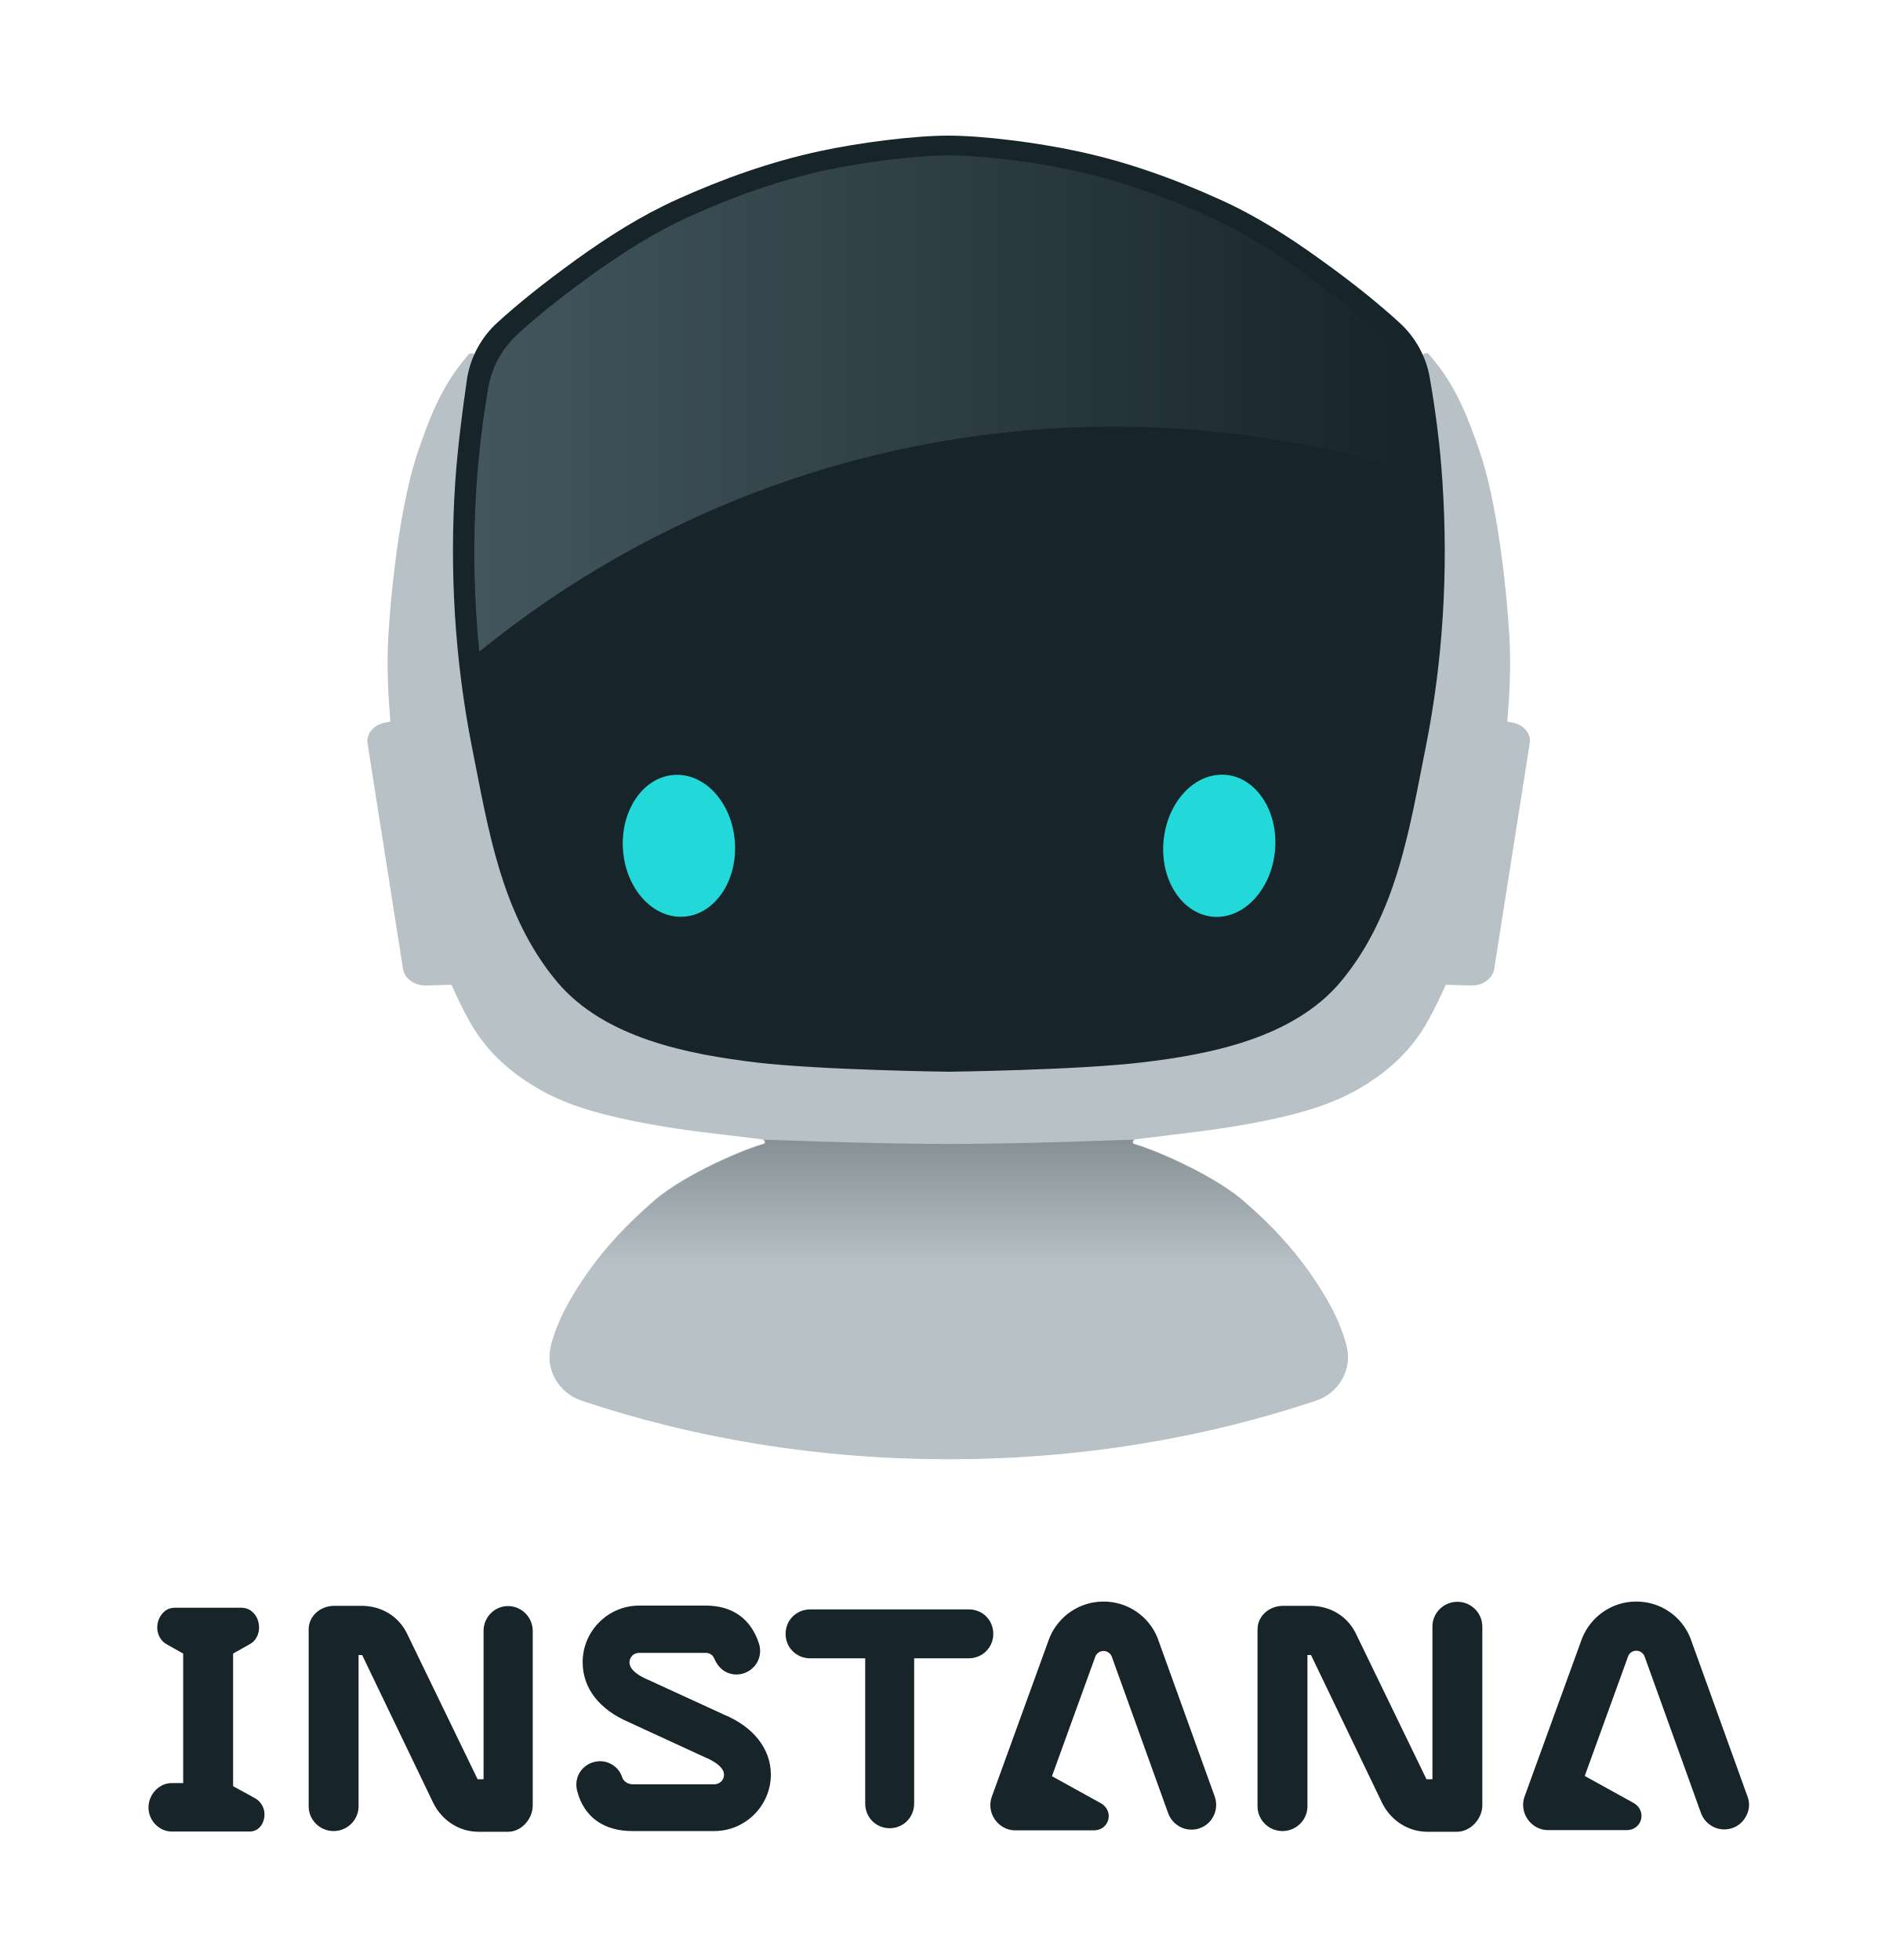
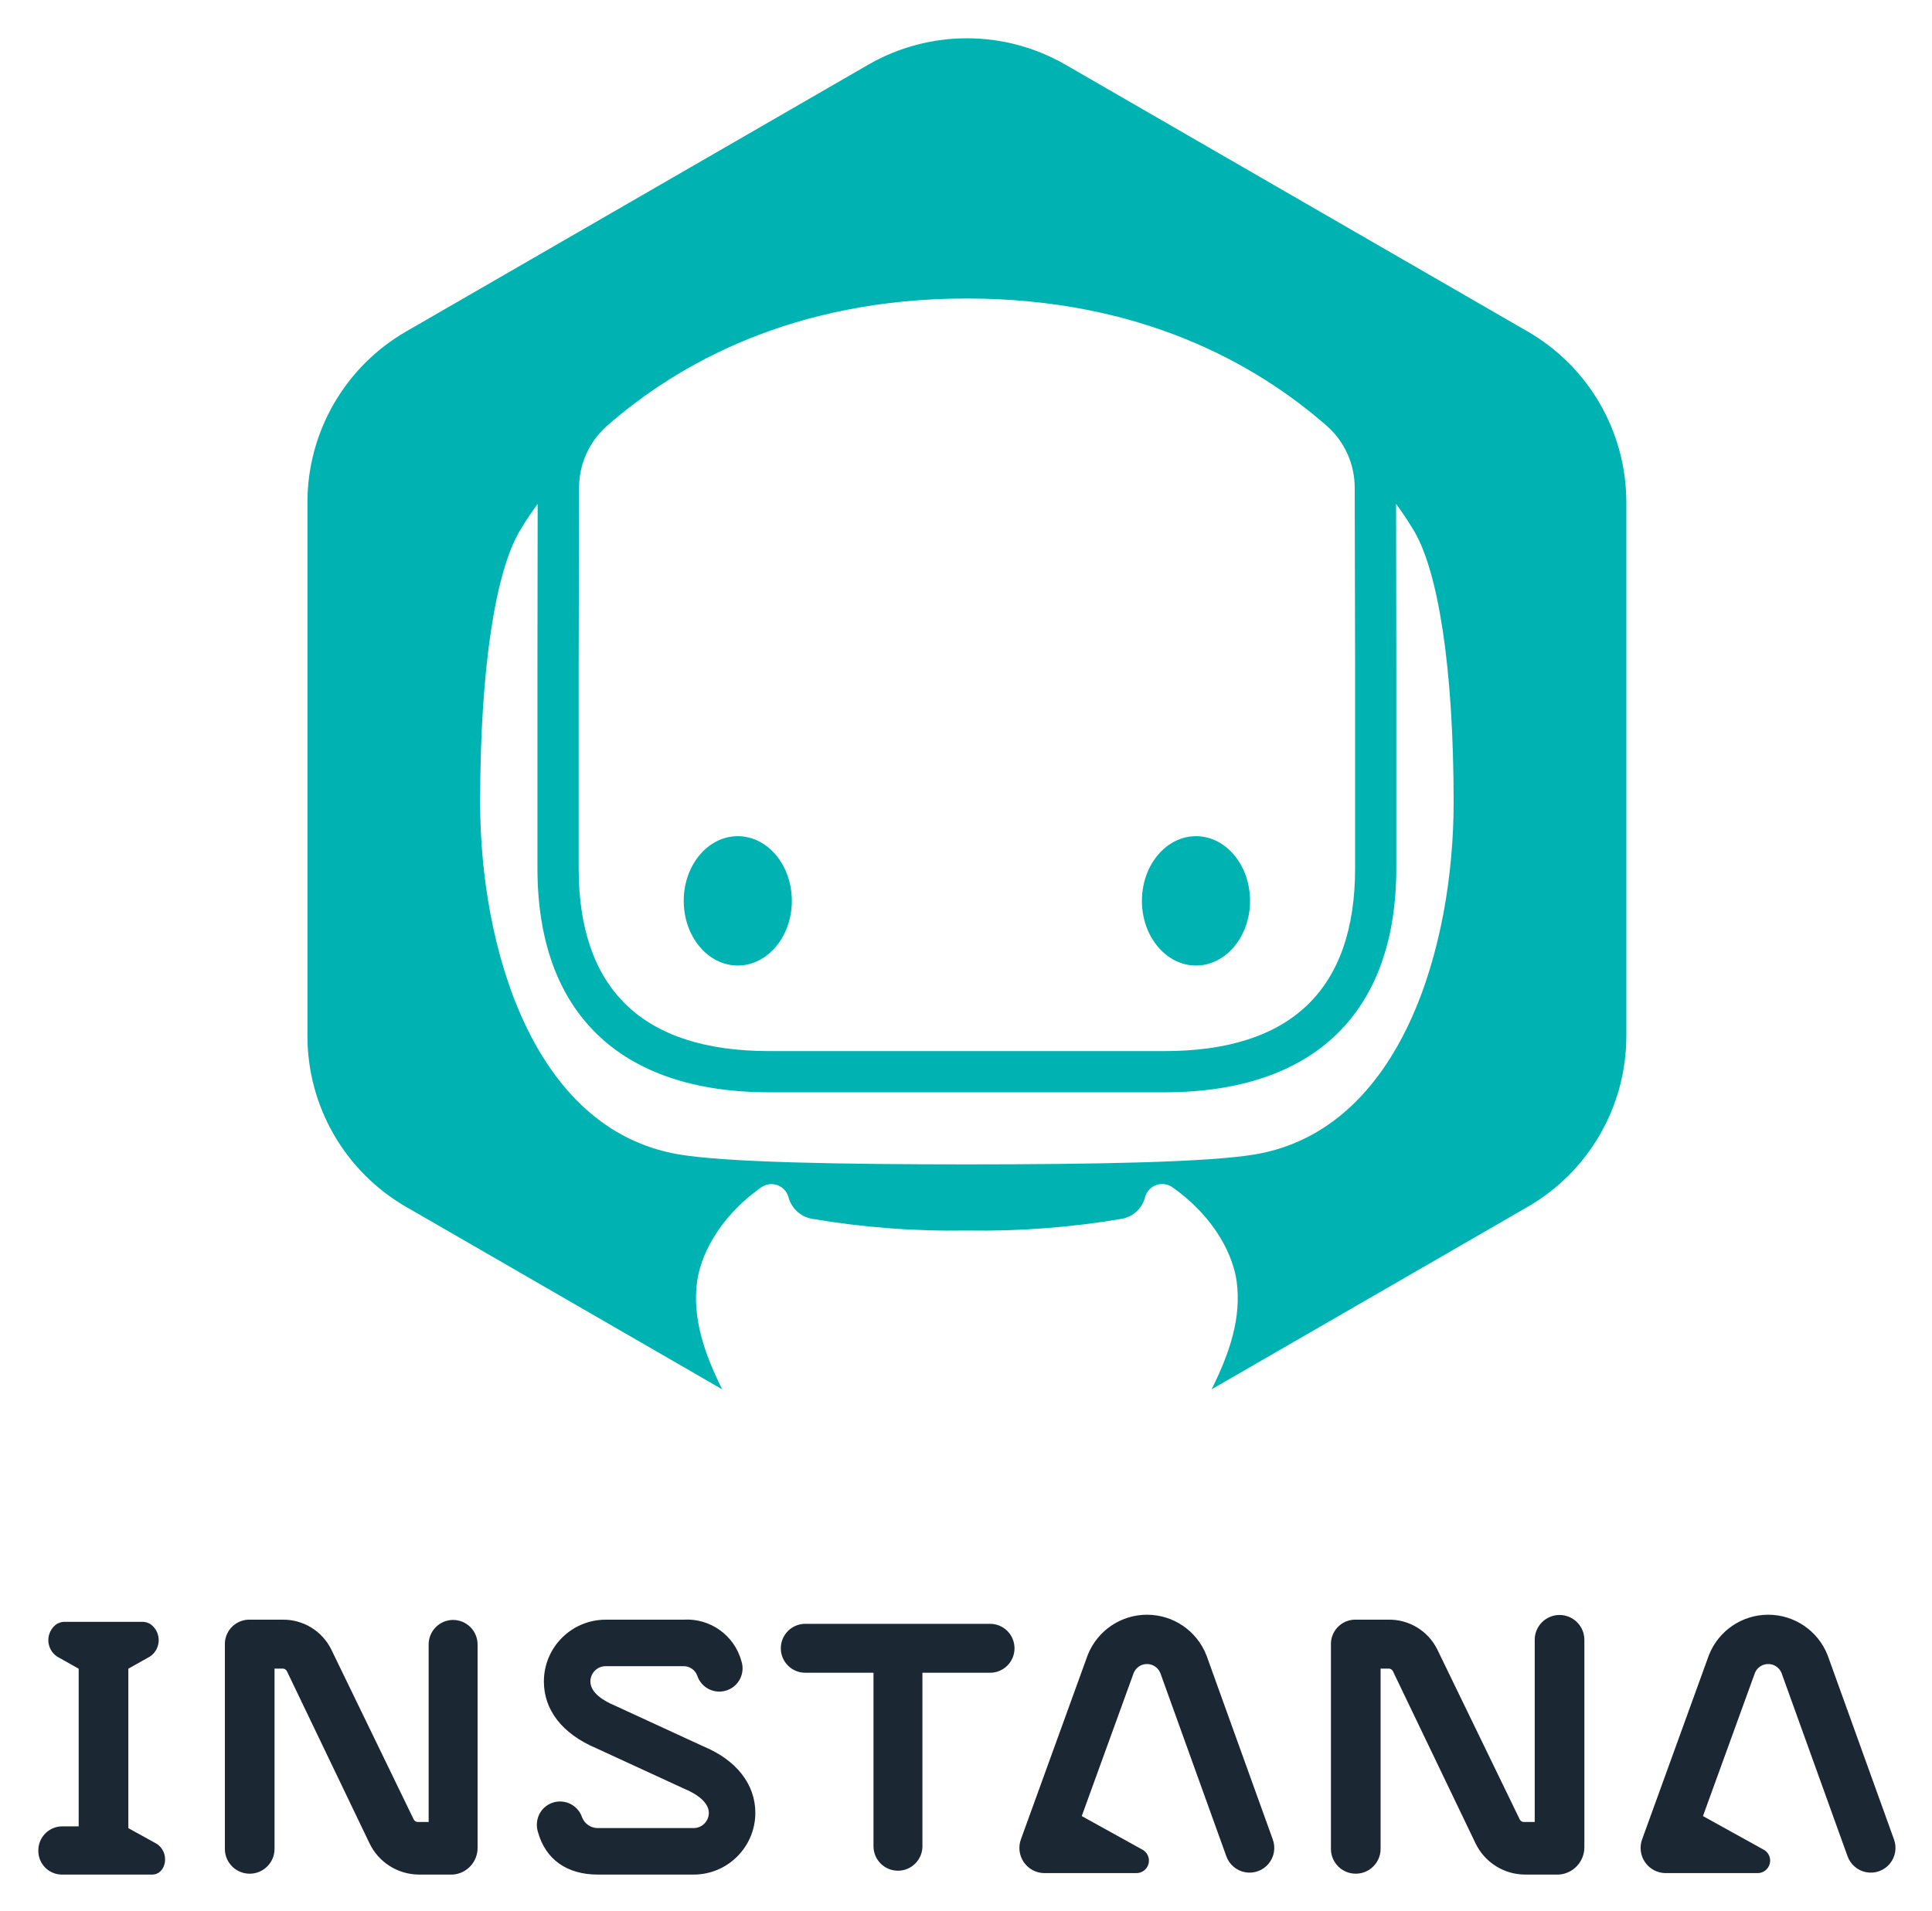
- <svg xmlns="http://www.w3.org/2000/svg" version="1.1" id="Layer_1" x="0px" y="0px" width="799.46px" height="824.959px" viewBox="0 0 799.46 824.959" enable-background="new 0 0 799.46 824.959" xml:space="preserve">
-   <path fill="#B7C1C6" d="M636.79,304.189l-2.5-0.5c0.899-10.2,1.399-20.8,1.1-30.9c-0.3-10.8-3.6-55.8-12.6-82.4  c-4.5-13.2-9.301-25.9-18.2-37.3c-1-1.2-2-2.5-3.101-3.8c-1.1-1.4-3.399-0.3-3,1.5c11.5,49.5,11,104.7,2.9,154  c-5.3,32.1-12.8,69.5-29.6,97c-18.601,30.399-52.801,37.5-83.7,42.2c-29.3,4.5-88.8,5.099-88.8,5.099s-59.6-0.699-88.8-5.099  c-30.8-4.7-65.1-11.801-83.7-42.2c-16.8-27.5-24.3-65-29.6-97c-8.1-49.2-8.6-104.4,2.9-154c0.4-1.7-1.8-2.8-3-1.5  c-1.1,1.3-2.1,2.6-3.1,3.8c-8.9,11.4-13.7,24-18.2,37.3c-9,26.5-12.3,71.6-12.6,82.4c-0.3,10.1,0.2,20.7,1.1,30.9l-2.5,0.5  c-4.7,1-7.8,4.8-7.1,8.9l14.9,94.7c0.6,4.1,4.8,7.1,9.6,7l10.8-0.3c2.3,5.2,4.8,10.4,7.6,15.4c6.7,12,16.3,20.9,28,27.8  c11.2,6.7,23.5,10.301,36.1,13.101c14.7,3.299,29.6,5.299,44.6,7c3.9,0.5,10.6,1.299,14.7,1.799c1,0.101,1.2,1.5,0.2,1.801  c-11.7,3.4-36.6,14.9-47.4,25.199c-10,8.801-19.1,18.401-26.7,29.301c-6.5,9.4-12.4,19.3-15.3,30.601v0.199  c-2.4,9.601,3.3,19.399,12.7,22.601c47.4,15.899,99.7,24.7,154.7,24.7c54.999,0,107.199-8.801,154.699-24.7  c9.4-3.201,15.1-13,12.7-22.601v-0.199c-2.9-11.301-8.7-21.101-15.3-30.601c-7.601-10.899-16.7-20.6-26.7-29.301  c-10.9-10.299-35.8-21.799-47.4-25.199c-0.899-0.301-0.7-1.7,0.2-1.801c4.1-0.5,10.8-1.299,14.7-1.799c15-1.8,29.9-3.701,44.6-7  c12.601-2.8,24.9-6.4,36.101-13.101c11.699-6.899,21.3-15.8,28-27.8c2.8-5,5.3-10.2,7.6-15.4l10.8,0.3c4.8,0.1,8.9-2.9,9.601-7  l14.899-94.7C644.489,308.989,641.39,305.189,636.79,304.189" />
-   <linearGradient id="SVGID_1_" gradientUnits="userSpaceOnUse" x1="399.29" y1="614.188" x2="399.29" y2="479.715">
-     <stop offset="0.602" style="stop-color:#B7C1C6" />
-     <stop offset="1" style="stop-color:#869196" />
-   </linearGradient>
-   <path fill="url(#SVGID_1_)" d="M566.689,566.688c-2.899-11.3-8.7-21.1-15.3-30.6c-7.6-10.9-16.7-20.601-26.7-29.3  c-10.899-10.301-35.8-21.801-47.399-25.2c-0.9-0.3-0.7-1.7,0.199-1.8c4.101-0.5-40.8,1.699-78.199,1.699  c-37.4,0-82.3-2.199-78.2-1.699c1,0.1,1.2,1.5,0.2,1.8c-11.7,3.399-36.6,14.899-47.4,25.2c-10,8.8-19.1,18.399-26.7,29.3  c-6.5,9.399-12.4,19.3-15.3,30.6v0.2c-2.4,9.6,3.3,19.4,12.7,22.6c47.4,15.9,99.7,24.7,154.7,24.7c55,0,107.199-8.8,154.699-24.7  c9.4-3.199,15.101-13,12.7-22.6V566.688z" />
-   <path fill="#172429" d="M191.59,202.689c-2.5,37.6-0.2,75.3,7.1,112.2c6.8,34.1,12.2,70.1,35.6,98.2c20,23.999,55.7,30.7,84,34.1  c26.8,3.2,81,3.899,81,3.899s54.199-0.699,81-3.899c28.399-3.3,64-10.101,84-34.1c23.399-28.1,28.8-64.1,35.6-98.2  c7.4-36.9,9.6-74.6,7.1-112.2c-0.899-14.4-2.8-29.2-5.3-43.6c-1.5-9-6.1-17.2-12.8-23.3c-8.2-7.5-18.9-16.3-33.3-26.6  c-13.3-9.6-27.101-18.4-42.2-25.2c-19.4-8.8-39.4-16-60.3-20.4c-16.2-3.5-39.2-6.5-54-6.5s-37.7,3-54,6.5  c-20.9,4.5-40.8,11.6-60.3,20.4c-15,6.8-28.9,15.6-42.2,25.2c-14.4,10.4-25.1,19.1-33.3,26.6c-6.7,6.1-11.2,14.3-12.7,23.3  C194.49,173.589,192.59,188.289,191.59,202.689" />
-   <path fill="#22D8D8" d="M283.618,326.171c13.002-0.909,24.477,11.709,25.628,28.183c1.151,16.474-8.456,30.565-21.459,31.474  c-13.002,0.908-24.477-11.71-25.628-28.183C261.008,341.171,270.615,327.08,283.618,326.171" />
-   <path fill="#22D8D8" d="M510.79,385.889c13,0.8,24.5-11.9,25.8-28.4s-8.3-30.6-21.2-31.4c-13-0.8-24.5,11.9-25.8,28.4  S497.89,384.989,510.79,385.889" />
-   <linearGradient id="SVGID_2_" gradientUnits="userSpaceOnUse" x1="199.602" y1="169.839" x2="597.89" y2="169.839">
-     <stop offset="0" style="stop-color:#43565E" />
-     <stop offset="1" style="stop-color:#172429" />
-   </linearGradient>
-   <path fill="url(#SVGID_2_)" d="M347.689,71.589c-20,4.3-39.101,11.2-57.7,19.6c-14.4,6.5-27.6,15-40.4,24.099  c-13.8,9.901-24.1,18.301-31.901,25.501c-6.399,5.9-10.699,13.7-12.199,22.3c-2.4,13.9-4.1,28-5,41.8c-1.5,23.2-1.1,46.4,1.2,69.4  c72.8-59.2,165.8-94.7,267.101-94.7c45,0,88.399,7,129.1,20c-1-12.1-2.599-24.4-4.6-36.5c-1.499-8.6-5.802-16.4-12.199-22.3  c-7.902-7.2-18.102-15.6-31.901-25.501c-12.8-9.198-26-17.599-40.398-24.099c-18.602-8.4-37.701-15.3-57.701-19.6  c-15.5-3.3-37.601-6.2-51.7-6.2C385.29,65.389,363.189,68.289,347.689,71.589" />
-   <path fill="#172429" d="M735.39,756.188l-23.9-66.3l-0.1-0.301c-3.7-9.399-12.7-15.5-22.8-15.5c-10.101,0-19,6.101-22.8,15.401  l-24.2,66.599c-0.7,1.901-0.8,3.901-0.4,5.801c1.101,4.9,5.4,8.4,10.2,8.4h33.2c2.899,0,5.3-1.8,6-4.5  c0.7-2.701-0.601-5.5-3.101-6.9l-20.6-11.399l18.3-50.5c0.601-1.401,1.9-2.2,3.4-2.2s2.8,0.899,3.399,2.2l23.801,66.099  c1.5,4.101,5.399,6.901,9.8,6.901c1.2,0,2.399-0.2,3.5-0.601c2.6-0.899,4.7-2.801,5.899-5.399  C736.189,761.588,736.39,758.789,735.39,756.188 M107.189,756.789c-3.5-1.9-7.5-4.101-9.1-5v-55.8l7.1-4  c2.2-1.2,3.6-3.601,3.8-6.301c0.2-3-0.9-5.8-3.2-7.601c-1.5-1.199-3.2-1.399-4.4-1.399h-27.6c-1.3,0-2.9,0.2-4.4,1.399  c-2.2,1.801-3.4,4.601-3.2,7.601c0.2,2.7,1.7,5.101,3.8,6.301l7.1,4v54.5h-4.8c-5.3,0-9.8,4.699-9.8,10.3c0,5.5,4.5,10.1,9.8,10.1  h32.8c2.8,0,5.1-1.899,5.9-4.899C111.89,763.088,110.989,758.889,107.189,756.789 M613.29,674.188c-5.801,0-10.5,4.7-10.5,10.399  v64.301h-2.2h-0.3l-29.801-61.5c-3.6-7.2-10.699-11.5-19.1-11.5h-11.4c-6,0-10.8,4.4-10.8,9.9v74.5c0,5.7,4.7,10.399,10.5,10.399  s10.5-4.699,10.5-10.399v-63.701h1.2h0.3l29.9,62.201c3.7,7.5,11,12.2,19.1,12.2h12.4c5.6,0,10.7-5.301,10.7-11.2v-75.101  C623.79,678.889,619.09,674.188,613.29,674.188 M407.689,677.389h-66.7c-5.8,0-10.4,4.5-10.4,10.3c0,5.801,4.6,10.301,10.4,10.301  h23.1v61.099c0,5.801,4.5,10.401,10.3,10.401c5.8,0,10.3-4.601,10.3-10.401v-61.099h22.9c5.8,0,10.399-4.5,10.399-10.301  C417.989,681.889,413.489,677.389,407.689,677.389 M213.79,675.989c-5.7,0-10.3,4.699-10.3,10.399v62.5h-2.2h-0.3l-29.8-61.5  c-3.6-7.2-10.7-11.5-19.1-11.5h-11.4c-6,0-10.8,4.4-10.8,9.9v74.5c0,5.7,4.7,10.399,10.5,10.399c5.8,0,10.5-4.699,10.5-10.399  v-63.701h1.2h0.3l29.9,62.201c3.7,7.5,11,12.2,19.1,12.2h12.4c5.5,0,10.4-5.2,10.4-11.2v-73.3  C224.189,680.688,219.489,675.989,213.79,675.989 M487.29,689.889l-0.101-0.301c-3.7-9.399-12.7-15.5-22.8-15.5  s-19,6.101-22.8,15.401l-24.2,66.699c-0.7,1.899-0.8,3.899-0.4,5.801c1.101,4.899,5.4,8.399,10.2,8.399h33.2c2.9,0,5.3-1.801,6-4.5  c0.7-2.7-0.6-5.5-3.1-6.899l-20.601-11.401l18.3-50.5c0.601-1.299,1.9-2.199,3.4-2.199s2.8,0.9,3.4,2.199l23.8,66.101  c1.5,4.101,5.399,6.899,9.8,6.899c1.2,0,2.4-0.199,3.5-0.599c5.4-1.901,8.2-7.901,6.3-13.301L487.29,689.889z M304.689,721.688  l-32-14.699c-2.9-1.2-7.8-3.801-7.8-7.301c0-2.199,1.8-4,4-4h28c1.7,0,3,0.801,3.7,2.399c1.8,4.301,5.2,6.701,9.4,6.701  c1,0,2.1-0.201,3-0.5c2.5-0.8,4.6-2.601,5.8-4.9c1.2-2.399,1.4-5,0.6-7.6c-3.4-10.5-11.2-16-22.4-16h-28  c-13.1,0-23.8,10.7-23.8,23.799c0,11,7,20,19.7,25.401l32.1,14.8c1.3,0.5,7.7,3.299,7.7,7.2c0,2.199-1.8,4-4,4h-34.5  c-1.9,0-3.8-1.2-4.3-2.801c-1.3-4.101-5.1-6.899-9.4-6.899c-1,0-2.1,0.2-3.1,0.5c-2.5,0.799-4.6,2.6-5.8,4.899  c-1.1,2.2-1.4,4.801-0.6,7.5c2.9,10.7,11.2,16.5,23.1,16.5h34.5c13.1,0,23.8-10.699,23.8-23.8  C324.39,736.188,317.189,726.889,304.689,721.688" />
+ <svg xmlns="http://www.w3.org/2000/svg" role="img" viewBox="75.74 -0.26 247.52 244.77">
+   <defs>
+     <style>.cls-1{fill:#00b3b3}</style>
+   </defs>
+   <path d="M228.964 123.448c3.825 0 6.926-3.71 6.926-8.286s-3.101-8.287-6.926-8.287c-3.825 0-6.926 3.71-6.926 8.287s3.101 8.286 6.926 8.286z" class="cls-1" />
+   <path d="M271.462 42.218l-59.214-34.187a25.272 25.272 0 00-25.272 0l-59.214 34.187A25.272 25.272 0 00115.127 64.104V132.478a25.272 25.272 0 0012.636 21.886l40.495 23.38c-2.357-4.743-3.824-9.205-3.212-13.791.394-2.952 2.433-7.969 8.197-12.072a2.27 2.27 0 013.504 1.202 3.821 3.821 0 002.942 2.804 107.405 107.405 0 0019.924 1.511 107.519 107.519 0 0019.897-1.506 3.768 3.768 0 002.939-2.786 2.273 2.273 0 013.509-1.242c5.783 4.105 7.829 9.131 8.223 12.088.611 4.586-.855 9.048-3.212 13.791l40.495-23.38a25.272 25.272 0 0012.636-21.886V64.104a25.272 25.272 0 00-12.636-21.886zM149.876 85.004c0-1.997.018-12.048.051-22.743a10.57 10.57 0 013.541-7.926c9.082-7.969 23.924-16.35 46.145-16.35 22.225 0 37.068 8.384 46.15 16.354a10.555 10.555 0 013.536 7.914c.032 10.698.051 20.754.051 22.75V110.977c0 15.549-8.217 23.434-24.424 23.434h-50.625c-16.206 0-24.424-7.885-24.424-23.434zm86.657 62.642c-6 1.019-20.649 1.279-36.92 1.279-16.272 0-30.92-.26-36.92-1.279-18.832-3.198-25.44-26.783-25.44-45.091 0-17.589 2.045-29.582 5.018-34.699a42.168 42.168 0 012.352-3.556c-.019 9.376-.028 19.239-.028 20.705v25.972c0 18.517 10.55 28.714 29.705 28.714H224.925c19.154 0 29.704-10.198 29.704-28.714V85.005c0-1.465-.01-11.328-.027-20.706a42.301 42.301 0 012.353 3.558c2.973 5.117 5.018 17.11 5.018 34.699 0 18.308-6.608 41.893-25.44 45.091z" class="cls-1" />
+   <ellipse cx="170.261" cy="115.161" class="cls-1" rx="6.926" ry="8.286" />
+   <path fill="#1b2733" d="M230.321 211.874c-.011-.03-.023-.06-.033-.087a8.17 8.17 0 00-15.184-.017c-.012.03-.023.06-.036.095l-8.53 23.531a3.224 3.224 0 002.975 4.336h11.77a1.602 1.602 0 00.751-3.043l-7.704-4.266 6.666-18.367a1.843 1.843 0 013.394.022l8.453 23.467a3.164 3.164 0 105.954-2.142zm-27.74-4.082h-23.671a3.135 3.135 0 100 6.27h8.738v22.227a3.135 3.135 0 106.27 0v-22.227h8.663a3.135 3.135 0 100-6.27zm72.962-1.133a3.183 3.183 0 00-3.182 3.164v23.358h-1.306a.608.608 0 01-.595-.289l-10.594-21.843a6.856 6.856 0 00-6.283-3.789h-4.048a3.128 3.128 0 00-3.282 2.992v26.429a3.182 3.182 0 006.363 0v-23.151h.966a.612.612 0 01.595.296l10.594 22.074a7.067 7.067 0 006.283 4.019h4.406a3.505 3.505 0 003.263-3.445V209.824a3.183 3.183 0 00-3.182-3.164zM95.69 235.908c-1.613-.897-3.506-1.937-3.506-1.937v-20.428s1.418-.797 2.781-1.566a2.531 2.531 0 00.17-4.058 1.865 1.865 0 00-1.244-.378h-9.778a1.865 1.865 0 00-1.244.378 2.531 2.531 0 00.17 4.058c1.363.769 2.781 1.566 2.781 1.566v20.2H83.582a3.08 3.08 0 00-2.93 3.117 3.028 3.028 0 002.93 3.059h11.651c1.855 0 2.353-2.958.457-4.011zm214.219-24.034c-.011-.03-.023-.06-.033-.087a8.17 8.17 0 00-15.184-.017c-.012.03-.023.06-.036.095l-8.53 23.531a3.224 3.224 0 002.975 4.336h11.77a1.602 1.602 0 00.751-3.043l-7.704-4.266 6.666-18.367a1.843 1.843 0 013.394.022l8.453 23.467a3.164 3.164 0 105.954-2.142zM133.791 207.293a3.143 3.143 0 00-3.135 3.164v22.725h-1.299a.608.608 0 01-.595-.289l-10.594-21.843a6.856 6.856 0 00-6.283-3.789h-4.048a3.134 3.134 0 00-3.288 2.992v26.429a3.182 3.182 0 006.363 0v-23.151h.973a.612.612 0 01.595.296l10.594 22.074a7.067 7.067 0 006.283 4.019h4.406a3.419 3.419 0 003.163-3.445v-26.017a3.143 3.143 0 00-3.135-3.164zm32.023 16.182l-11.329-5.22c-1.417-.597-3.105-1.616-3.105-3.078a1.954 1.954 0 011.947-1.957h9.945a1.847 1.847 0 011.789 1.194 2.977 2.977 0 003.751 1.917 2.98 2.98 0 001.918-3.752 7.227 7.227 0 00-7.459-5.317h-9.945a7.92 7.92 0 00-7.906 7.916c0 3.677 2.376 6.711 6.686 8.542l11.376 5.241c.72.293 3.071 1.378 3.071 3.053a1.95 1.95 0 01-1.948 1.947l-12.258.002a2.164 2.164 0 01-2.023-1.346 2.979 2.979 0 00-5.487-.437 3.11 3.11 0 00-.182 2.273c.975 3.525 3.707 5.469 7.693 5.469l12.258-.001a7.915 7.915 0 007.905-7.906c-0-3.675-2.442-6.788-6.697-8.538z" />
</svg>
